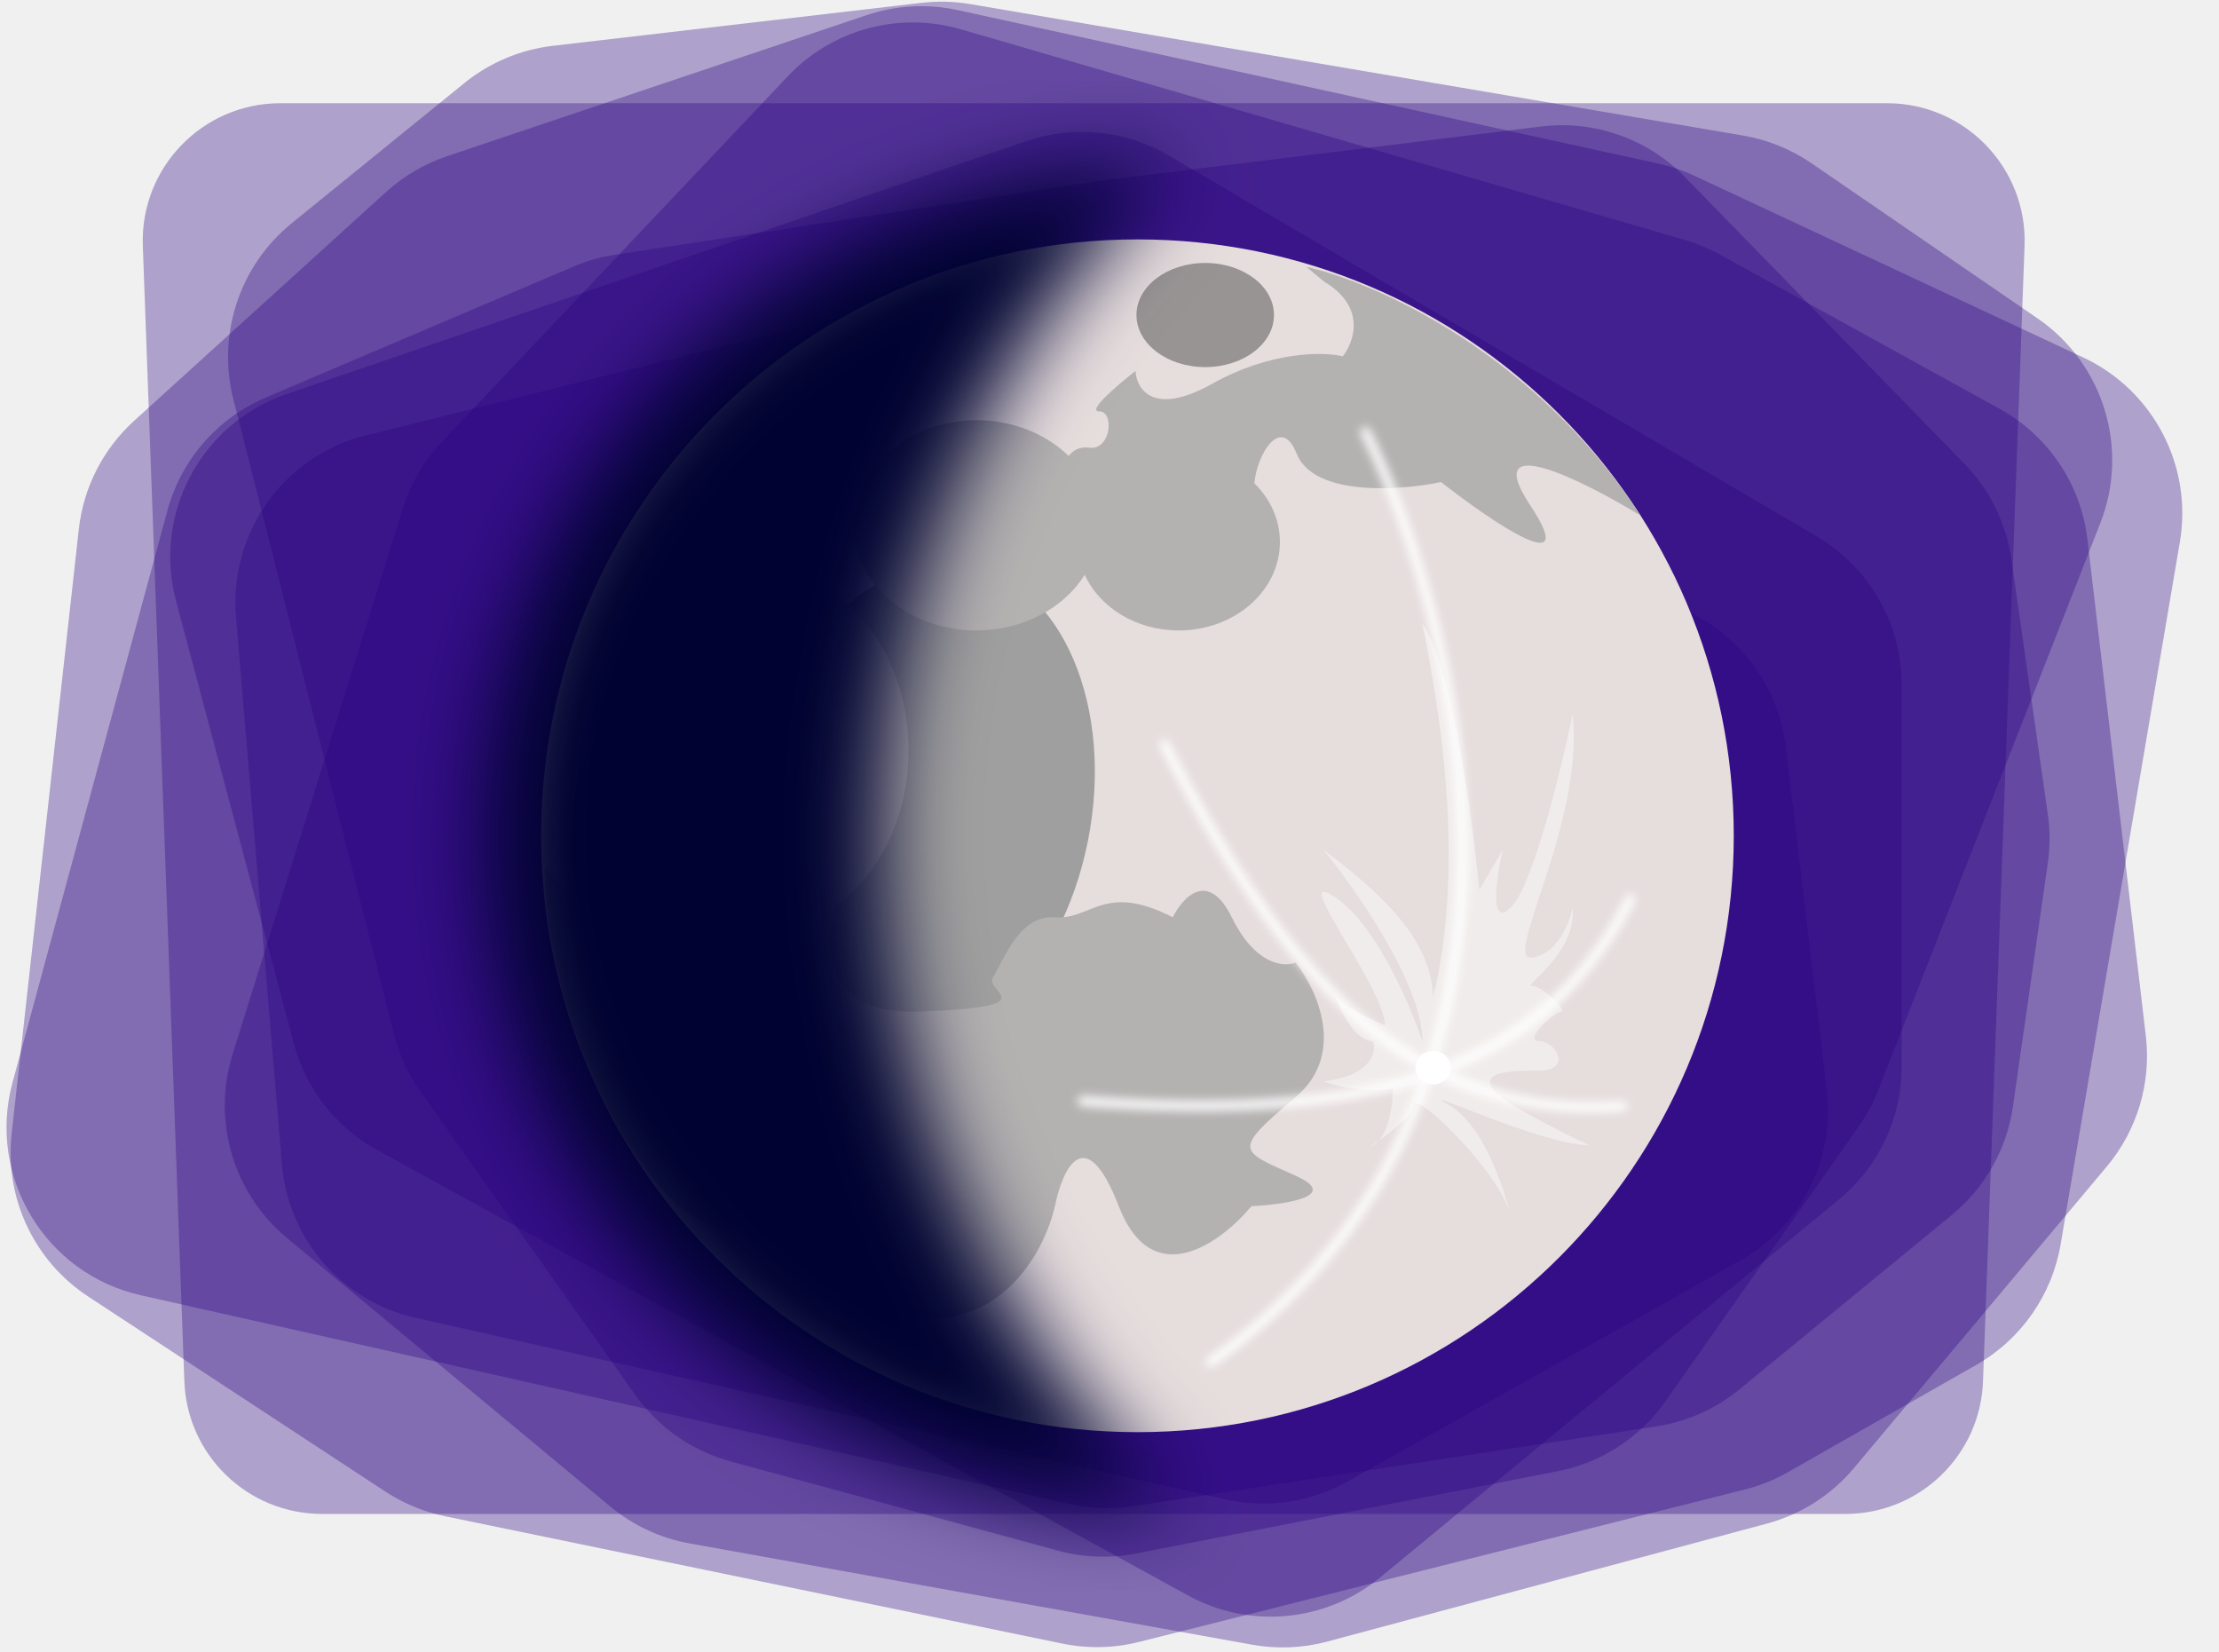
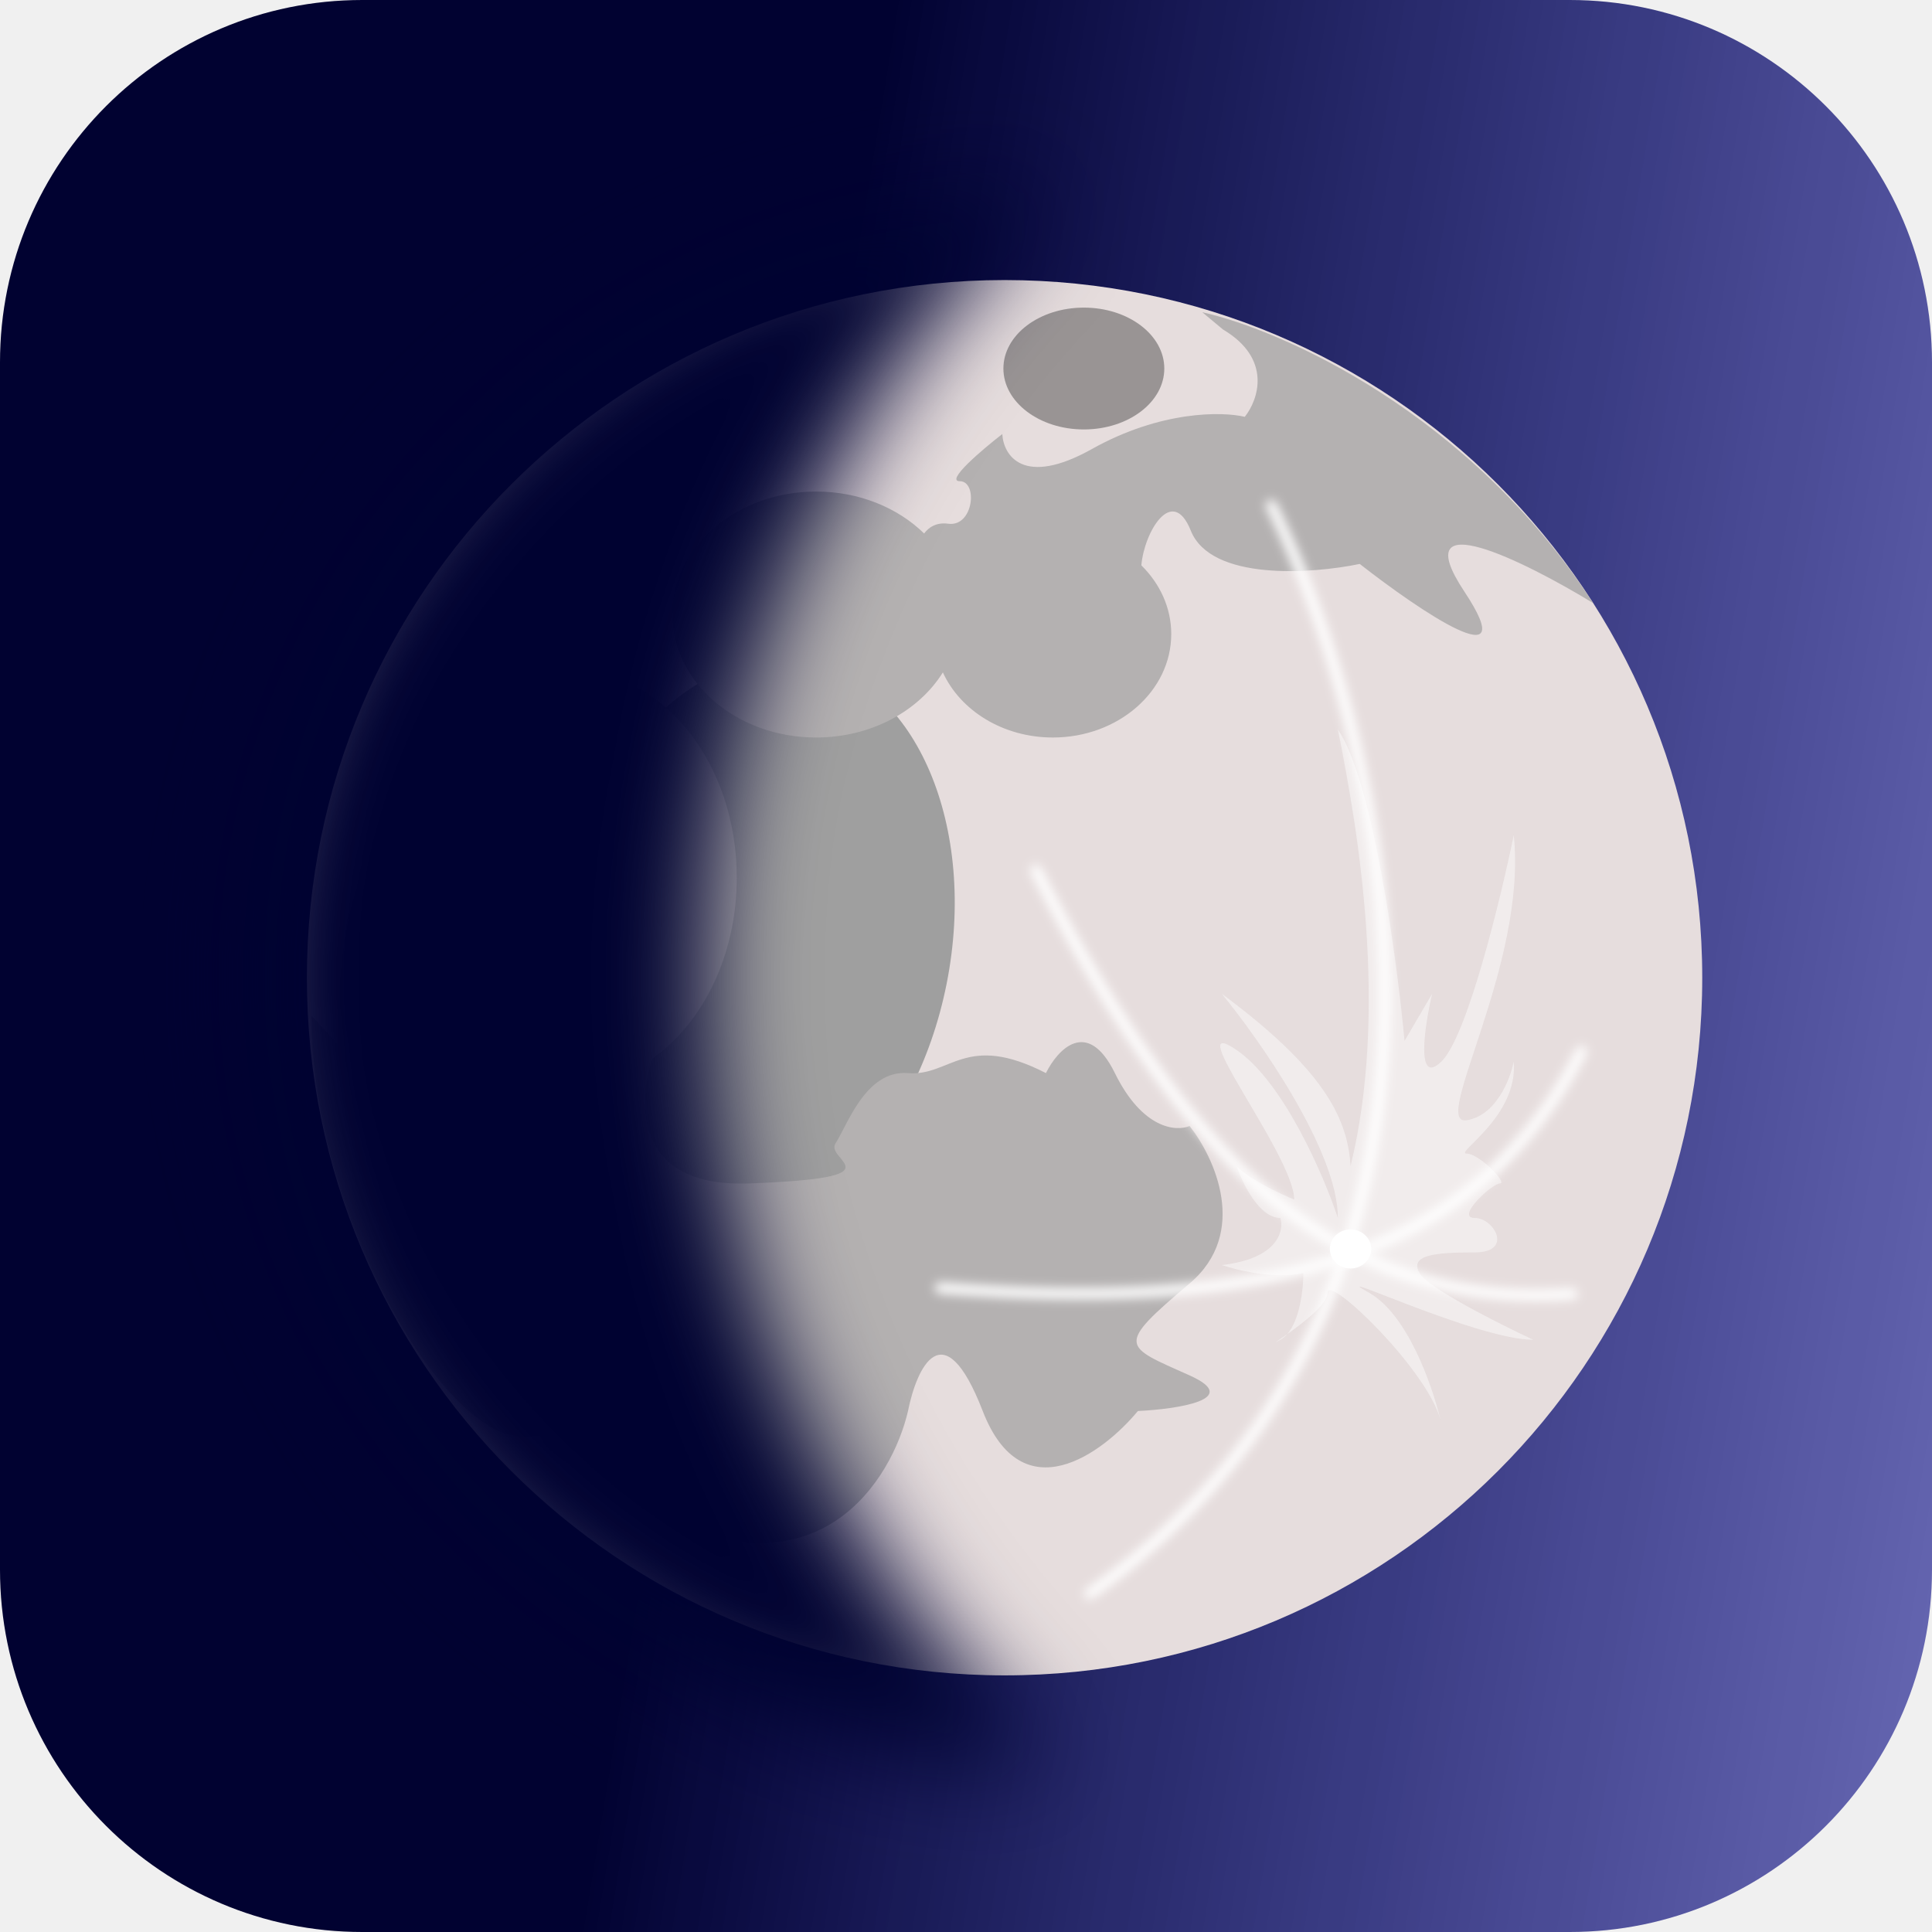
- <svg xmlns="http://www.w3.org/2000/svg" width="86" height="64" viewBox="0 0 86 64" fill="none">
-   <g clip-path="url(#clip0_105_25)">
-     <path d="M5.535 9.528C5.425 6.508 7.843 4 10.865 4H73.134C76.156 4 78.575 6.508 78.464 9.528L76.854 53.528C76.749 56.396 74.394 58.667 71.525 58.667H12.475C9.605 58.667 7.25 56.396 7.145 53.528L5.535 9.528Z" fill="#290081" fill-opacity="0.33" />
-     <path d="M44.146 63.628C43.172 63.873 42.156 63.895 41.172 63.692L17.247 58.757C16.423 58.587 15.639 58.263 14.936 57.802L3.42 50.244C1.321 48.867 0.174 46.429 0.451 43.934L3.055 20.505C3.234 18.891 3.997 17.398 5.199 16.306L14.966 7.438C15.648 6.819 16.451 6.349 17.323 6.055L33.584 0.588C34.728 0.203 35.956 0.136 37.135 0.395L64.276 6.341C64.757 6.447 65.225 6.605 65.671 6.814L80.732 13.85C83.45 15.12 84.985 18.049 84.483 21.006L79.862 48.219C79.527 50.19 78.325 51.907 76.587 52.896L69.29 57.05C68.766 57.349 68.204 57.575 67.618 57.722L44.146 63.628Z" fill="#290081" fill-opacity="0.33" />
-     <path d="M39.77 5.47C41.609 4.841 43.63 5.046 45.305 6.03L70.416 20.787C72.453 21.985 73.705 24.171 73.705 26.535V41.334C73.705 43.326 72.814 45.214 71.276 46.48L53.487 61.129C51.381 62.862 48.431 63.139 46.04 61.826L14.621 44.573C13.024 43.696 11.855 42.204 11.387 40.444L6.823 23.291C5.922 19.906 7.794 16.401 11.109 15.268L39.77 5.47Z" fill="#290081" fill-opacity="0.33" />
-     <path d="M30.536 2.954C32.254 1.14 34.84 0.438 37.239 1.136L65.289 9.293C65.762 9.431 66.217 9.62 66.648 9.858L77.5 15.845C79.383 16.884 80.649 18.767 80.9 20.903L83.164 40.142C83.378 41.966 82.831 43.798 81.651 45.205L71.851 56.89C70.972 57.938 69.791 58.69 68.47 59.045L51.44 63.614C50.492 63.868 49.498 63.91 48.532 63.736L26.728 59.811C25.595 59.607 24.535 59.114 23.649 58.378L11.119 47.971C9.042 46.246 8.211 43.438 9.014 40.86L15.602 19.717C15.905 18.745 16.426 17.856 17.126 17.117L30.536 2.954Z" fill="#290081" fill-opacity="0.33" />
-     <path d="M42.666 7L59.72 4.903C61.787 4.649 63.853 5.375 65.307 6.866L76.127 17.962C77.114 18.974 77.754 20.274 77.954 21.674L79.365 31.556C79.455 32.182 79.454 32.818 79.365 33.444L78.014 42.876C77.777 44.525 76.932 46.026 75.644 47.083L67.415 53.839C66.489 54.599 65.375 55.095 64.19 55.276L43.909 58.37C43.088 58.496 42.251 58.466 41.441 58.284L5.459 50.194C1.756 49.361 -0.506 45.61 0.486 41.947L6.487 19.791C7.021 17.818 8.431 16.199 10.312 15.399L22.226 10.329C22.74 10.111 23.279 9.957 23.831 9.873L42.666 7Z" fill="#290081" fill-opacity="0.33" />
-     <path d="M35.928 11.454C37.419 11.083 38.992 11.238 40.381 11.893L65.439 23.706C67.517 24.686 68.944 26.665 69.216 28.946L70.805 42.248C71.125 44.923 69.803 47.528 67.454 48.849L52.23 57.413C50.794 58.22 49.111 58.468 47.504 58.108L16.11 51.071C13.268 50.434 11.168 48.025 10.925 45.122L9.146 23.895C8.873 20.636 11.005 17.66 14.179 16.869L35.928 11.454Z" fill="#290081" fill-opacity="0.33" />
-     <path d="M35.718 0.11C36.347 0.037 36.984 0.054 37.608 0.16L67.555 5.254C68.507 5.416 69.412 5.783 70.209 6.329L78.966 12.337C81.523 14.091 82.533 17.378 81.402 20.265L72.793 42.252C72.598 42.749 72.345 43.221 72.037 43.657L64.543 54.307C63.553 55.714 62.057 56.684 60.368 57.014L44.028 60.202C43.023 60.398 41.986 60.36 40.998 60.09L28.304 56.629C26.814 56.222 25.512 55.311 24.619 54.051L16.289 42.295C15.813 41.624 15.466 40.871 15.265 40.074L9.043 15.461C8.407 12.944 9.29 10.287 11.306 8.651L17.995 3.221C18.978 2.424 20.168 1.922 21.425 1.776L35.718 0.11Z" fill="#290081" fill-opacity="0.33" />
-     <ellipse cx="44.083" cy="32.388" rx="23.111" ry="23.111" fill="#E6DDDD" />
-     <path d="M55.544 38.632C56.792 33.515 55.823 27.616 55.125 24.164C56.282 25.87 57.079 31.753 57.333 34.482L58.247 32.921C57.993 34.013 57.699 35.99 58.551 35.167C59.404 34.345 60.506 29.824 60.95 27.667C61.407 31.969 58.171 37.3 59.389 37.109C60.364 36.957 60.836 35.751 60.95 35.167C61.102 36.995 58.97 38.214 59.389 38.214C59.808 38.214 60.76 39.203 60.493 39.203C60.227 39.203 59.008 40.346 59.656 40.346C60.303 40.346 60.95 41.488 59.656 41.488C58.361 41.488 57.485 41.564 57.828 42.173C58.102 42.661 60.455 43.849 61.597 44.382C59.732 44.382 54.516 41.907 56.153 42.821C57.411 43.523 58.232 45.829 58.519 47.021C58.532 47.069 58.543 47.116 58.551 47.161C58.542 47.116 58.531 47.07 58.519 47.021C58.058 45.342 54.782 42.191 54.782 42.821C54.782 43.208 53.949 43.842 53.444 44.197C53.378 44.273 53.304 44.336 53.221 44.382C52.916 44.55 53.106 44.436 53.444 44.197C53.869 43.713 53.983 42.689 53.983 42.173C53.069 42.386 51.8 42.084 51.279 41.907C53.137 41.694 53.348 40.777 53.221 40.346C52.52 40.346 51.965 39.203 51.774 38.632C52.17 39.059 53.208 39.546 53.678 39.736C53.678 38.29 49.833 33.454 51.774 34.787C53.328 35.853 54.655 38.937 55.125 40.346C55.125 38.153 52.561 34.482 51.279 32.921C54.569 35.358 55.455 36.982 55.544 38.632Z" fill="#FCFCFC" fill-opacity="0.5" />
-     <ellipse cx="46.71" cy="12.208" rx="2.665" ry="2.018" fill="#4C4C4C" fill-opacity="0.5" />
-     <ellipse cx="35.74" cy="31.311" rx="6.549" ry="9.595" transform="rotate(11.2529 35.7405 31.3112)" fill="#9F9F9F" />
-     <path d="M29.767 22.222C32.774 22.222 35.212 25.291 35.212 29.076C35.212 31.652 34.082 33.896 32.413 35.067C31.888 36.742 31.947 39.342 35.63 39.203C40.694 39.013 38.105 38.442 38.486 37.871C38.867 37.3 39.476 35.434 40.885 35.548C42.293 35.662 42.788 34.178 45.453 35.548C45.834 34.774 46.824 33.69 47.738 35.548C48.652 37.406 49.769 37.49 50.213 37.3C51.038 38.34 52.193 40.84 50.213 42.516C47.738 44.61 48.005 44.572 50.213 45.562C51.98 46.354 49.807 46.679 48.499 46.742C47.332 48.151 44.669 50.123 43.359 46.742C42.05 43.361 41.164 45.333 40.885 46.742C40.352 49.026 37.945 52.91 32.584 50.169C28.855 48.261 28.64 47.699 28.749 47.562C28.639 47.578 28.419 47.592 28.015 47.58C25.503 47.504 21.124 40.307 21.124 33.645L22 34.596C21.987 32.845 22.213 29.174 23.218 28.504C24.475 27.667 21.619 33.835 24.475 36.233C26.759 38.153 25.426 34.038 24.475 31.741L24.787 31.851C24.488 31.002 24.322 30.063 24.322 29.076C24.322 25.291 26.76 22.222 29.767 22.222Z" fill="#B4B1B1" />
-     <path d="M50.632 10.343C53.247 10.927 59.496 13.671 63.578 19.976C61.331 18.605 57.333 16.61 59.313 19.595C61.293 22.58 57.828 20.23 55.849 18.681C54.262 19.012 50.922 19.253 50.252 17.577C49.641 16.052 48.708 17.618 48.614 18.728C49.23 19.334 49.604 20.131 49.604 21.004C49.604 22.897 47.849 24.431 45.683 24.431C44.031 24.431 42.617 23.538 42.039 22.274C41.238 23.558 39.658 24.431 37.839 24.431C35.211 24.431 33.08 22.607 33.08 20.357C33.08 18.107 35.211 16.283 37.839 16.283C39.266 16.283 40.546 16.82 41.419 17.672C41.573 17.464 41.827 17.296 42.218 17.349C43.056 17.463 43.208 15.94 42.599 15.94C42.111 15.94 43.335 14.899 44.007 14.379C44.045 15.077 44.693 16.153 46.977 14.874C49.262 13.595 51.305 13.63 52.041 13.808C52.485 13.25 52.962 11.889 51.318 10.914L50.632 10.343Z" fill="#B4B1B1" />
-     <g filter="url(#filter0_f_105_25)">
-       <path d="M52.916 16.739C56.8 24.595 61.034 42.805 46.9 52.796" stroke="white" stroke-width="0.361" stroke-linecap="round" />
+ <svg xmlns="http://www.w3.org/2000/svg" width="64" height="64" viewBox="0 0 64 64" fill="none">
+   <g clip-path="url(#clip0_107_278)">
+     <rect width="64" height="64" rx="12" fill="url(#paint0_linear_107_278)" />
+     <ellipse cx="33.278" cy="32.388" rx="23.111" ry="23.111" fill="#E6DDDD" />
+     <path d="M44.738 38.632C45.987 33.515 45.017 27.616 44.319 24.164C45.477 25.87 46.274 31.753 46.527 34.482L47.441 32.921C47.187 34.013 46.893 35.99 47.746 35.167C48.599 34.345 49.7 29.824 50.145 27.667C50.601 31.969 47.365 37.3 48.584 37.109C49.558 36.957 50.03 35.751 50.145 35.167C50.297 36.995 48.165 38.214 48.584 38.214C49.002 38.214 49.954 39.203 49.688 39.203C49.421 39.203 48.203 40.346 48.85 40.346C49.497 40.346 50.145 41.488 48.85 41.488C47.555 41.488 46.68 41.564 47.022 42.173C47.297 42.661 49.65 43.849 50.792 44.382C48.926 44.382 43.71 41.907 45.347 42.821C46.606 43.523 47.426 45.829 47.714 47.021C47.727 47.069 47.737 47.116 47.746 47.161C47.736 47.116 47.725 47.07 47.714 47.021C47.252 45.342 43.977 42.191 43.977 42.821C43.977 43.208 43.143 43.842 42.639 44.197C42.572 44.273 42.498 44.336 42.415 44.382C42.11 44.55 42.301 44.436 42.639 44.197C43.063 43.713 43.177 42.689 43.177 42.173C42.263 42.386 40.994 42.084 40.474 41.907C42.332 41.694 42.542 40.777 42.415 40.346C41.715 40.346 41.159 39.203 40.969 38.632C41.365 39.059 42.403 39.546 42.872 39.736C42.872 38.29 39.027 33.454 40.969 34.787C42.522 35.853 43.849 38.937 44.319 40.346C44.319 38.153 41.755 34.482 40.474 32.921C43.763 35.358 44.649 36.982 44.738 38.632Z" fill="#FCFCFC" fill-opacity="0.5" />
+     <ellipse cx="35.904" cy="12.208" rx="2.665" ry="2.018" fill="#4C4C4C" fill-opacity="0.5" />
+     <ellipse cx="24.935" cy="31.311" rx="6.549" ry="9.595" transform="rotate(11.2529 24.9349 31.3112)" fill="#9F9F9F" />
+     <path d="M18.961 22.222C21.968 22.222 24.406 25.291 24.406 29.076C24.406 31.652 23.276 33.896 21.607 35.067C21.082 36.742 21.141 39.342 24.825 39.203C29.889 39.013 27.299 38.442 27.68 37.871C28.061 37.3 28.67 35.434 30.079 35.548C31.488 35.662 31.983 34.178 34.648 35.548C35.029 34.774 36.019 33.69 36.932 35.548C37.846 37.406 38.963 37.49 39.407 37.3C40.232 38.34 41.387 40.84 39.407 42.516C36.932 44.61 37.199 44.572 39.407 45.562C41.174 46.354 39.001 46.679 37.694 46.742C36.526 48.151 33.864 50.123 32.554 46.742C31.244 43.361 30.358 45.333 30.079 46.742C29.546 49.026 27.14 52.91 21.779 50.169C18.049 48.261 17.834 47.699 17.944 47.562C17.833 47.578 17.614 47.592 17.21 47.58C14.697 47.504 10.318 40.307 10.318 33.645L11.194 34.596C11.181 32.845 11.407 29.174 12.412 28.504C13.669 27.667 10.813 33.835 13.669 36.233C15.953 38.153 14.621 34.038 13.669 31.741L13.982 31.851C13.683 31.002 13.517 30.063 13.517 29.076C13.517 25.291 15.954 22.222 18.961 22.222Z" fill="#B4B1B1" />
+     <path d="M39.827 10.343C42.441 10.927 48.69 13.671 52.772 19.976C50.526 18.605 46.528 16.61 48.508 19.595C50.487 22.58 47.023 20.23 45.043 18.681C43.456 19.012 40.116 19.253 39.446 17.577C38.836 16.052 37.902 17.618 37.809 18.728C38.424 19.334 38.799 20.131 38.799 21.004C38.799 22.897 37.043 24.431 34.877 24.431C33.225 24.431 31.811 23.538 31.234 22.274C30.433 23.558 28.852 24.431 27.034 24.431C24.405 24.431 22.274 22.607 22.274 20.357C22.274 18.107 24.405 16.283 27.034 16.283C28.461 16.283 29.741 16.82 30.613 17.672C30.767 17.464 31.022 17.296 31.412 17.349C32.25 17.463 32.402 15.94 31.793 15.94C31.306 15.94 32.529 14.899 33.202 14.379C33.24 15.077 33.887 16.153 36.172 14.874C38.456 13.595 40.499 13.63 41.235 13.808C41.68 13.25 42.157 11.889 40.512 10.914L39.827 10.343Z" fill="#B4B1B1" />
+     <g filter="url(#filter0_f_107_278)">
+       <path d="M42.111 16.739C45.994 24.595 50.228 42.805 36.095 52.796" stroke="white" stroke-width="0.361" stroke-linecap="round" />
    </g>
-     <g filter="url(#filter1_f_105_25)">
-       <path d="M63.197 34.825C59.694 41.602 53.145 43.506 41.951 42.668" stroke="white" stroke-width="0.361" stroke-linecap="round" />
+     <g filter="url(#filter1_f_107_278)">
+       <path d="M52.391 34.825C48.888 41.602 42.339 43.506 31.145 42.668" stroke="white" stroke-width="0.361" stroke-linecap="round" />
    </g>
-     <g filter="url(#filter2_f_105_25)">
-       <path d="M62.892 42.86C55.283 43.408 50.242 38.814 45.117 28.827" stroke="white" stroke-width="0.361" stroke-linecap="round" />
+     <g filter="url(#filter2_f_107_278)">
+       <path d="M52.086 42.86C44.477 43.408 39.437 38.814 34.311 28.827" stroke="white" stroke-width="0.361" stroke-linecap="round" />
    </g>
-     <ellipse cx="55.544" cy="41.373" rx="0.685" ry="0.647" fill="white" />
-     <g filter="url(#filter3_f_105_25)">
-       <path d="M34.254 32.388C34.254 48.914 45.528 58.388 45.528 58.388C30.77 58.388 18.806 46.748 18.806 32.388C18.806 18.029 30.77 6.388 45.528 6.388C45.528 6.388 34.254 15.862 34.254 32.388Z" fill="#000231" />
+     <ellipse cx="44.738" cy="41.373" rx="0.685" ry="0.647" fill="white" />
+     <g filter="url(#filter3_f_107_278)">
+       <path d="M23.449 32.388C23.449 48.914 34.722 58.388 34.722 58.388C19.964 58.388 8 46.748 8 32.388C8 18.029 19.964 6.388 34.722 6.388C34.722 6.388 23.449 15.862 23.449 32.388Z" fill="#000231" />
    </g>
  </g>
  <defs>
-     <filter id="filter0_f_105_25" x="46.359" y="16.198" width="10.864" height="37.14" filterUnits="userSpaceOnUse" color-interpolation-filters="sRGB">
+     <filter id="filter0_f_107_278" x="35.553" y="16.198" width="10.864" height="37.14" filterUnits="userSpaceOnUse" color-interpolation-filters="sRGB">
      <feFlood flood-opacity="0" result="BackgroundImageFix" />
      <feBlend mode="normal" in="SourceGraphic" in2="BackgroundImageFix" result="shape" />
-       <feGaussianBlur stdDeviation="0.181" result="effect1_foregroundBlur_105_25" />
+       <feGaussianBlur stdDeviation="0.181" result="effect1_foregroundBlur_107_278" />
    </filter>
-     <filter id="filter1_f_105_25" x="41.409" y="34.283" width="22.329" height="9.112" filterUnits="userSpaceOnUse" color-interpolation-filters="sRGB">
+     <filter id="filter1_f_107_278" x="30.604" y="34.283" width="22.329" height="9.112" filterUnits="userSpaceOnUse" color-interpolation-filters="sRGB">
      <feFlood flood-opacity="0" result="BackgroundImageFix" />
      <feBlend mode="normal" in="SourceGraphic" in2="BackgroundImageFix" result="shape" />
-       <feGaussianBlur stdDeviation="0.181" result="effect1_foregroundBlur_105_25" />
+       <feGaussianBlur stdDeviation="0.181" result="effect1_foregroundBlur_107_278" />
    </filter>
-     <filter id="filter2_f_105_25" x="44.575" y="28.285" width="18.859" height="15.16" filterUnits="userSpaceOnUse" color-interpolation-filters="sRGB">
+     <filter id="filter2_f_107_278" x="33.769" y="28.285" width="18.859" height="15.16" filterUnits="userSpaceOnUse" color-interpolation-filters="sRGB">
      <feFlood flood-opacity="0" result="BackgroundImageFix" />
      <feBlend mode="normal" in="SourceGraphic" in2="BackgroundImageFix" result="shape" />
-       <feGaussianBlur stdDeviation="0.181" result="effect1_foregroundBlur_105_25" />
+       <feGaussianBlur stdDeviation="0.181" result="effect1_foregroundBlur_107_278" />
    </filter>
-     <filter id="filter3_f_105_25" x="15.556" y="3.138" width="33.222" height="58.5" filterUnits="userSpaceOnUse" color-interpolation-filters="sRGB">
+     <filter id="filter3_f_107_278" x="4.75" y="3.138" width="33.222" height="58.5" filterUnits="userSpaceOnUse" color-interpolation-filters="sRGB">
      <feFlood flood-opacity="0" result="BackgroundImageFix" />
      <feBlend mode="normal" in="SourceGraphic" in2="BackgroundImageFix" result="shape" />
-       <feGaussianBlur stdDeviation="1.625" result="effect1_foregroundBlur_105_25" />
+       <feGaussianBlur stdDeviation="1.625" result="effect1_foregroundBlur_107_278" />
    </filter>
-     <clipPath id="clip0_105_25">
-       <rect width="85.333" height="64" fill="white" />
+     <linearGradient id="paint0_linear_107_278" x1="77" y1="36.5" x2="25" y2="28" gradientUnits="userSpaceOnUse">
+       <stop stop-color="#030697" stop-opacity="0.5" />
+       <stop offset="1" stop-color="#010231" />
+     </linearGradient>
+     <clipPath id="clip0_107_278">
+       <rect width="64" height="64" fill="white" />
    </clipPath>
  </defs>
</svg>
